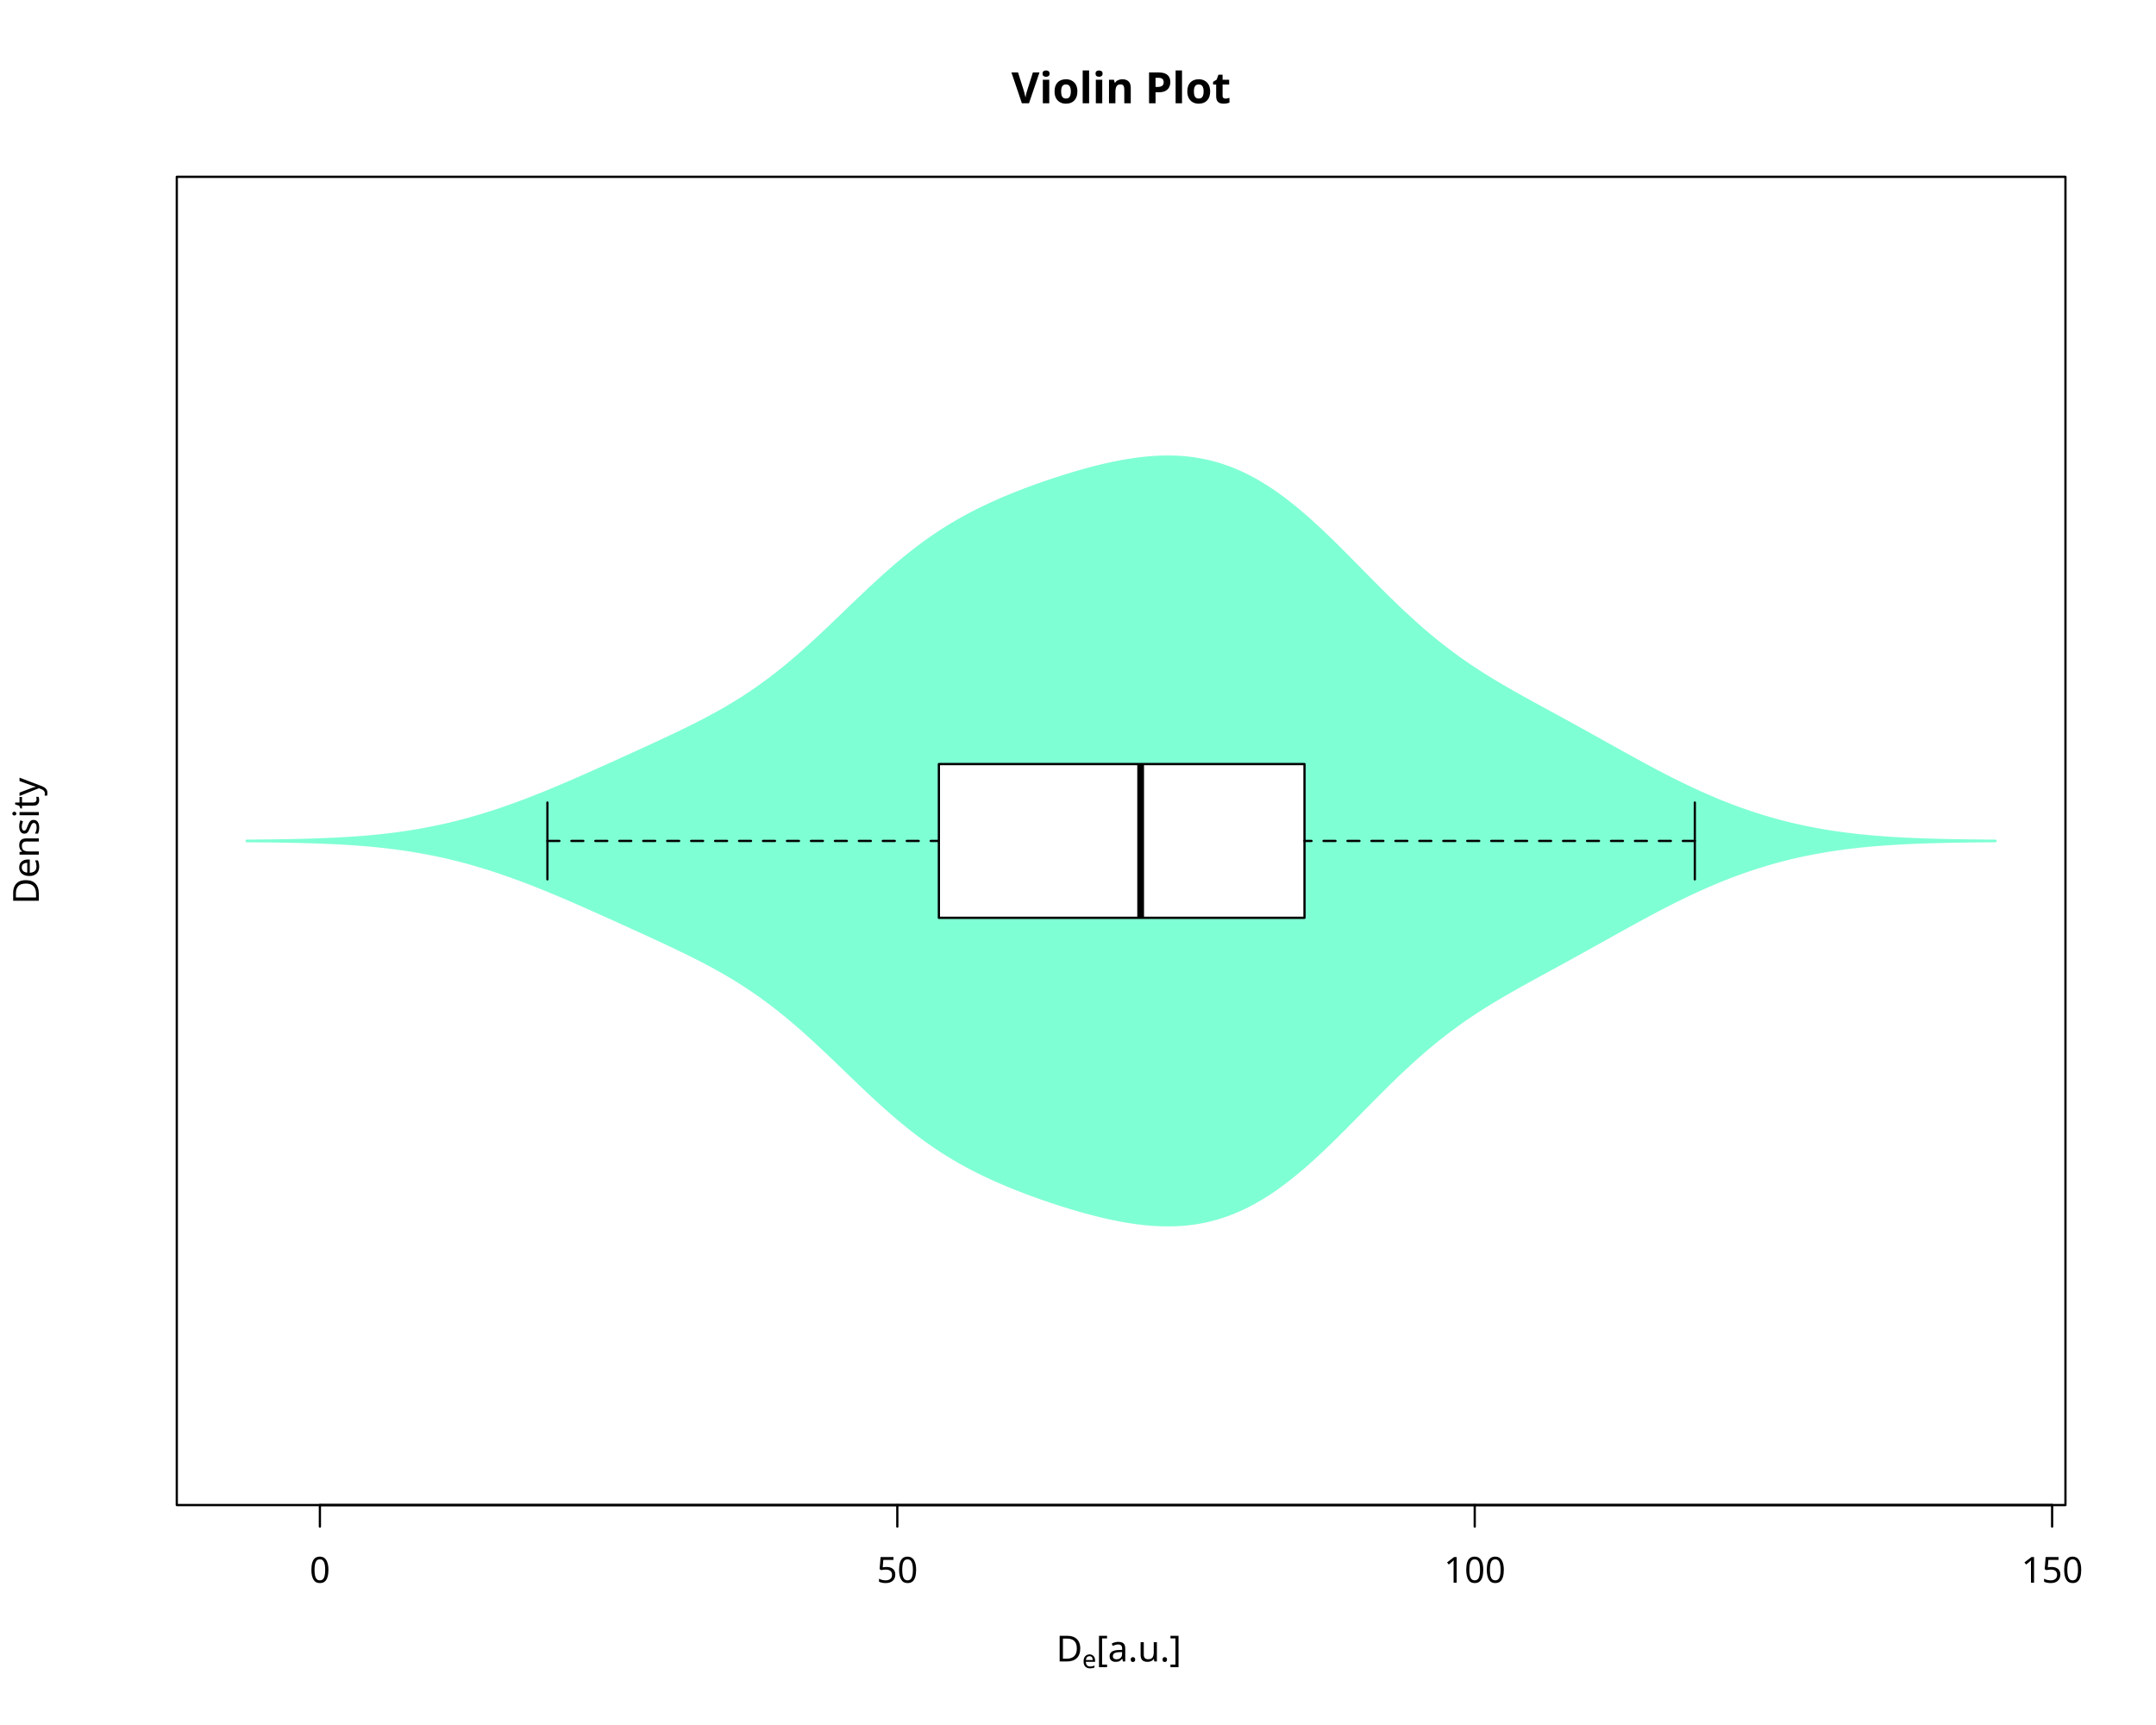
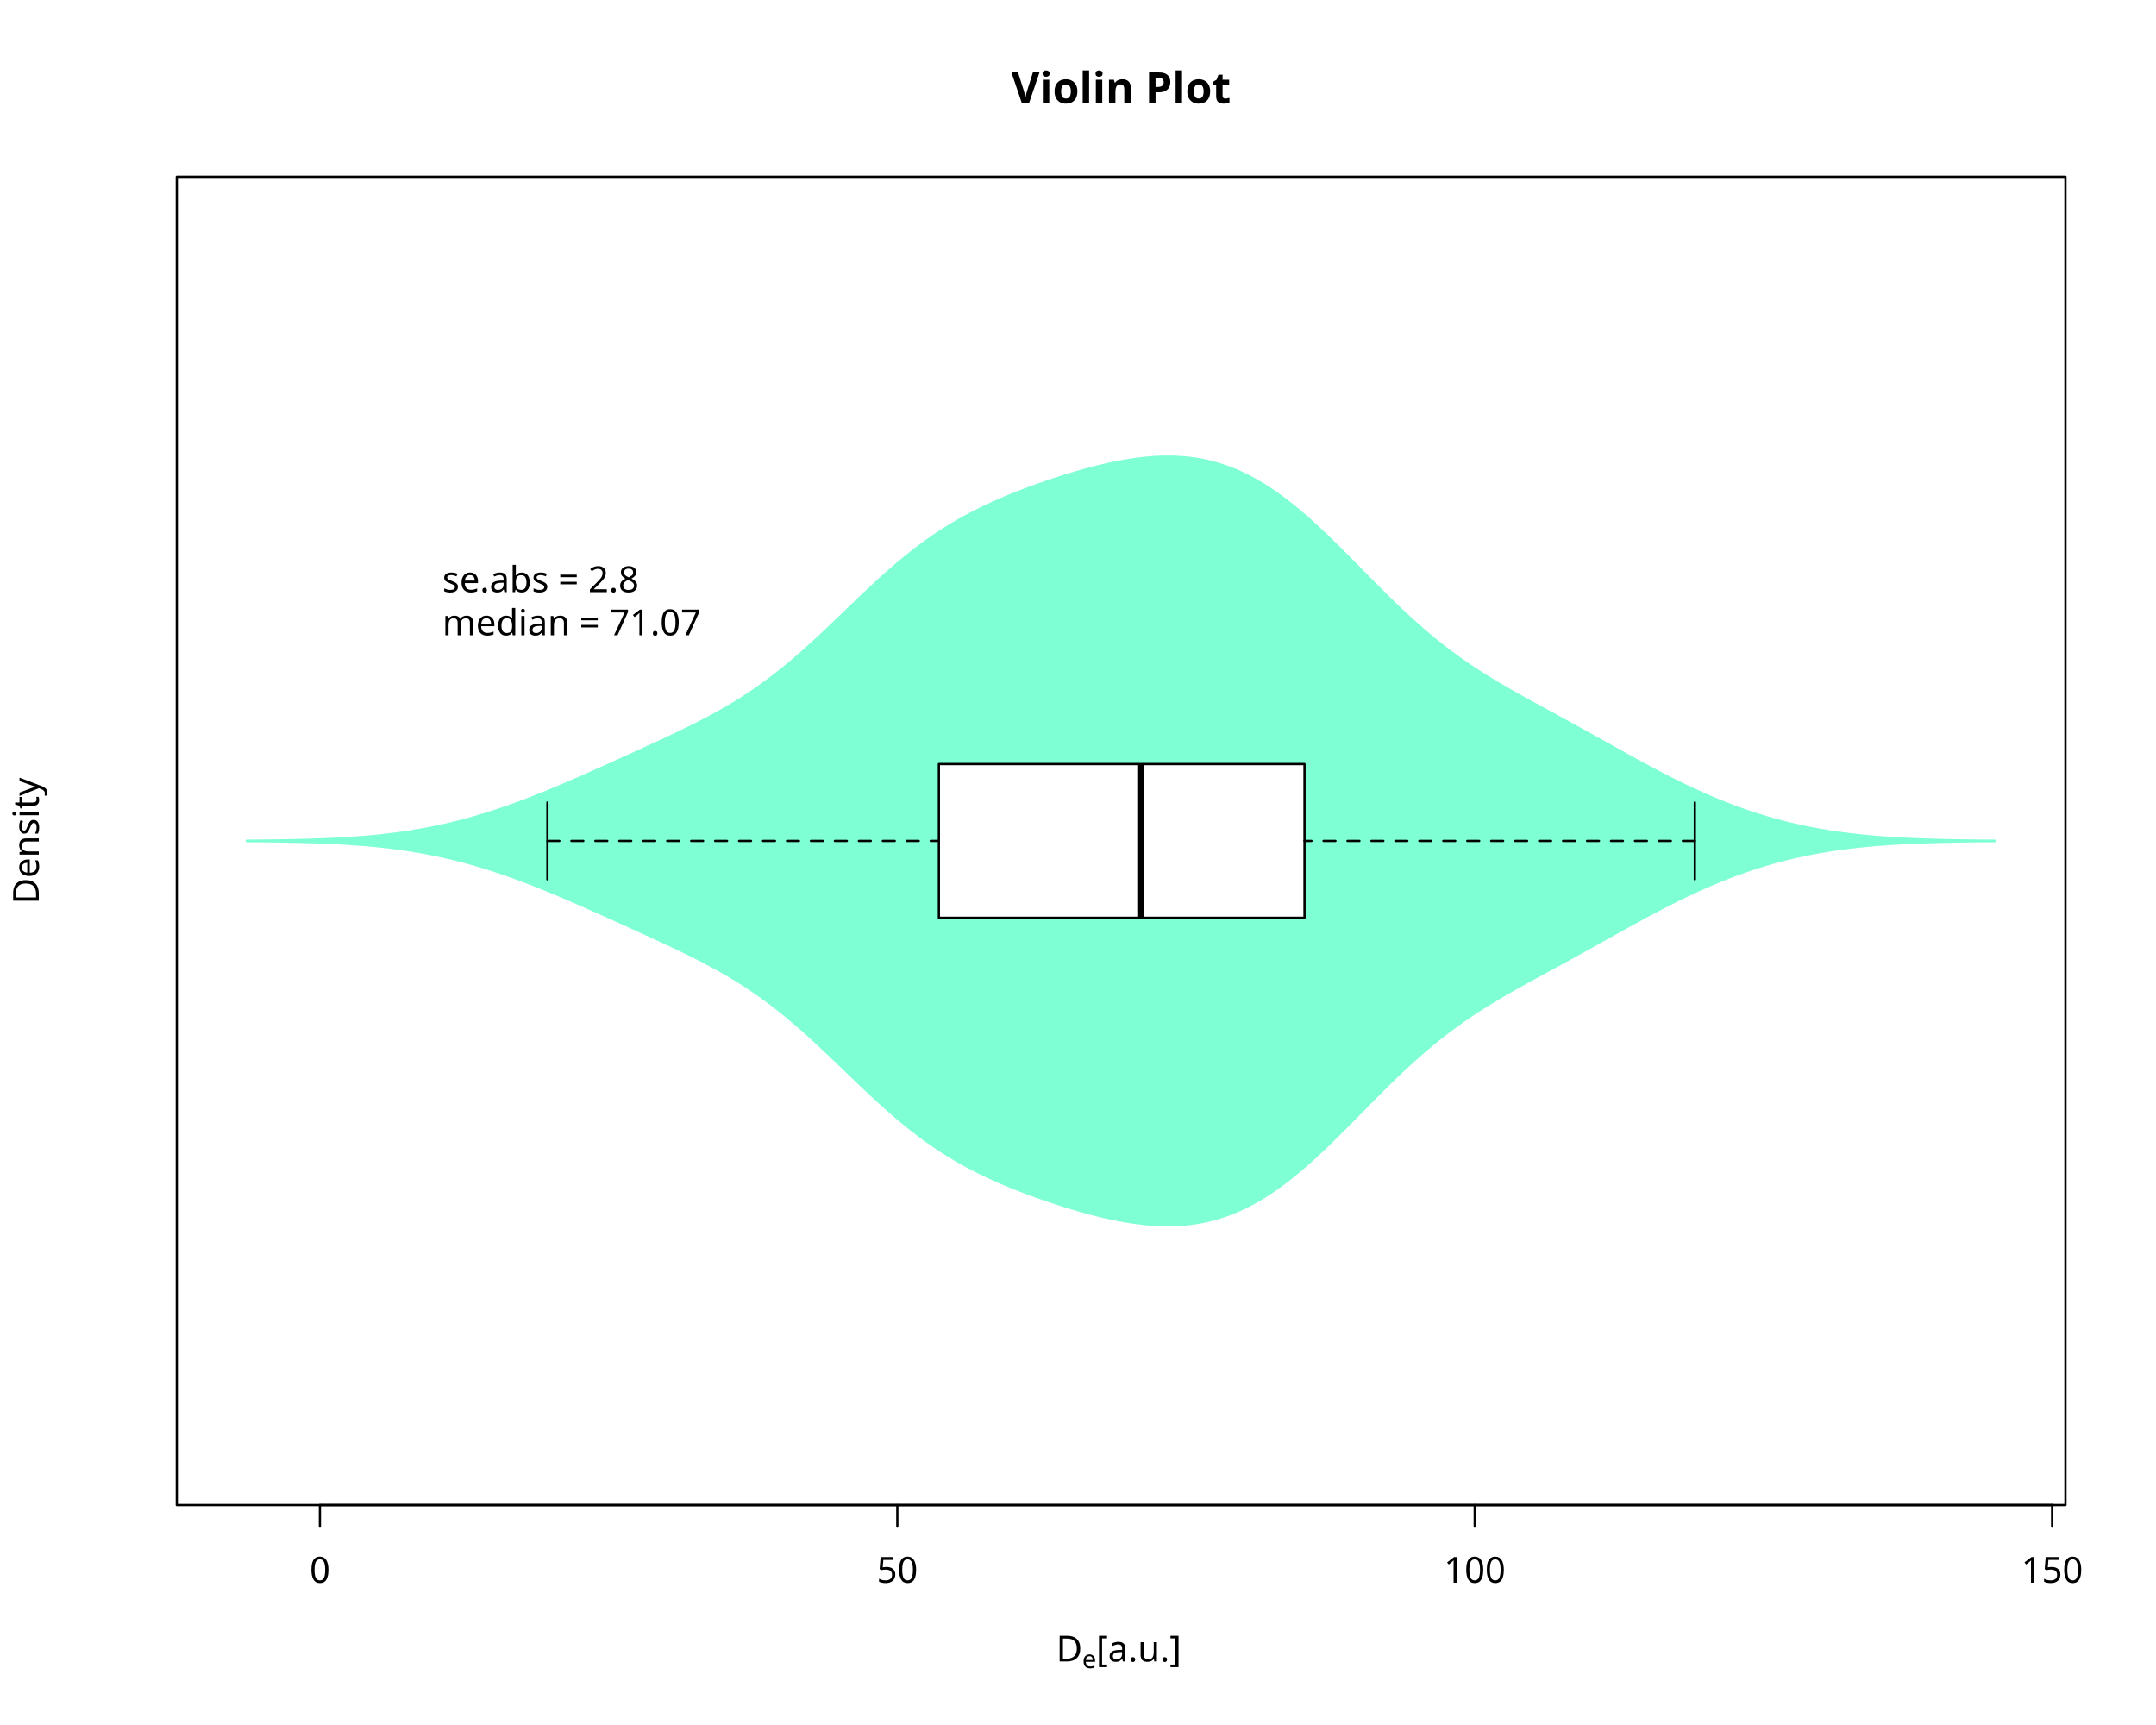
<svg xmlns="http://www.w3.org/2000/svg" class="svglite" data-engine-version="2.0" width="720.00pt" height="576.00pt" viewBox="0 0 720.00 576.00">
  <defs>
    <style type="text/css">
    .svglite line, .svglite polyline, .svglite polygon, .svglite path, .svglite rect, .svglite circle {
      fill: none;
      stroke: #000000;
      stroke-linecap: round;
      stroke-linejoin: round;
      stroke-miterlimit: 10.00;
    }
  </style>
  </defs>
  <rect width="100%" height="100%" style="stroke: none; fill: #FFFFFF;" />
  <defs>
    <clipPath id="cpMC4wMHw3MjAuMDB8MC4wMHw1NzYuMDA=">
      <rect x="0.00" y="0.00" width="720.00" height="576.00" />
    </clipPath>
  </defs>
  <g clip-path="url(#cpMC4wMHw3MjAuMDB8MC4wMHw1NzYuMDA=)">
    <line x1="106.83" y1="502.56" x2="685.31" y2="502.56" style="stroke-width: 0.75;" />
    <line x1="106.83" y1="502.56" x2="106.83" y2="509.76" style="stroke-width: 0.75;" />
    <line x1="299.66" y1="502.56" x2="299.66" y2="509.76" style="stroke-width: 0.75;" />
    <line x1="492.49" y1="502.56" x2="492.49" y2="509.76" style="stroke-width: 0.75;" />
    <line x1="685.31" y1="502.56" x2="685.31" y2="509.76" style="stroke-width: 0.75;" />
    <text x="106.83" y="528.48" text-anchor="middle" style="font-size: 12.00px; font-family: sans;" textLength="6.67px" lengthAdjust="spacingAndGlyphs">0</text>
    <text x="299.66" y="528.48" text-anchor="middle" style="font-size: 12.00px; font-family: sans;" textLength="13.35px" lengthAdjust="spacingAndGlyphs">50</text>
    <text x="492.49" y="528.48" text-anchor="middle" style="font-size: 12.00px; font-family: sans;" textLength="20.02px" lengthAdjust="spacingAndGlyphs">100</text>
    <text x="685.31" y="528.48" text-anchor="middle" style="font-size: 12.00px; font-family: sans;" textLength="20.02px" lengthAdjust="spacingAndGlyphs">150</text>
    <polygon points="59.04,502.56 689.76,502.56 689.76,59.04 59.04,59.04 " style="stroke-width: 0.75; fill: none;" />
    <text x="374.40" y="34.48" text-anchor="middle" style="font-size: 14.40px; font-weight: bold; font-family: sans;" textLength="64.03px" lengthAdjust="spacingAndGlyphs">Violin Plot</text>
    <text x="352.72" y="554.79" style="font-size: 12.00px; font-family: sans;" textLength="8.67px" lengthAdjust="spacingAndGlyphs">D</text>
    <text x="361.39" y="557.01" style="font-size: 8.40px; font-family: sans;" textLength="4.67px" lengthAdjust="spacingAndGlyphs">e</text>
    <text x="366.06" y="554.79" style="font-size: 12.00px; font-family: sans;" textLength="30.02px" lengthAdjust="spacingAndGlyphs"> [a.u.]</text>
    <text transform="translate(12.96,280.80) rotate(-90)" text-anchor="middle" style="font-size: 12.00px; font-family: sans;" textLength="40.02px" lengthAdjust="spacingAndGlyphs">Density</text>
  </g>
  <defs>
    <clipPath id="cpNTkuMDR8Njg5Ljc2fDU5LjA0fDUwMi41Ng==">
      <rect x="59.04" y="59.04" width="630.72" height="443.52" />
    </clipPath>
  </defs>
  <g clip-path="url(#cpNTkuMDR8Njg5Ljc2fDU5LjA0fDUwMi41Ng==)">
    <polygon points="82.40,280.73 83.54,280.72 84.69,280.71 85.83,280.70 86.97,280.69 88.11,280.68 89.26,280.67 90.40,280.66 91.54,280.64 92.69,280.63 93.83,280.61 94.97,280.59 96.11,280.57 97.26,280.55 98.40,280.53 99.54,280.50 100.69,280.47 101.83,280.44 102.97,280.41 104.11,280.38 105.26,280.34 106.40,280.30 107.54,280.26 108.69,280.21 109.83,280.16 110.97,280.11 112.11,280.06 113.26,280.00 114.40,279.93 115.54,279.87 116.69,279.79 117.83,279.72 118.97,279.64 120.11,279.55 121.26,279.46 122.40,279.37 123.54,279.27 124.69,279.16 125.83,279.05 126.97,278.93 128.11,278.81 129.26,278.68 130.40,278.54 131.54,278.40 132.69,278.25 133.83,278.09 134.97,277.93 136.11,277.76 137.26,277.58 138.40,277.39 139.54,277.20 140.69,277.00 141.83,276.79 142.97,276.58 144.11,276.35 145.26,276.12 146.40,275.88 147.54,275.63 148.69,275.38 149.83,275.11 150.97,274.84 152.11,274.56 153.26,274.27 154.40,273.97 155.54,273.67 156.69,273.36 157.83,273.03 158.97,272.70 160.11,272.37 161.26,272.02 162.40,271.67 163.54,271.31 164.69,270.94 165.83,270.56 166.97,270.18 168.11,269.79 169.26,269.40 170.40,268.99 171.54,268.58 172.69,268.16 173.83,267.74 174.97,267.31 176.11,266.88 177.26,266.43 178.40,265.99 179.54,265.53 180.69,265.08 181.83,264.62 182.97,264.15 184.11,263.68 185.26,263.20 186.40,262.72 187.54,262.24 188.69,261.75 189.83,261.26 190.97,260.77 192.11,260.27 193.26,259.77 194.40,259.27 195.54,258.77 196.69,258.26 197.83,257.75 198.97,257.24 200.11,256.73 201.26,256.22 202.40,255.71 203.54,255.19 204.69,254.68 205.83,254.16 206.97,253.64 208.11,253.12 209.26,252.60 210.40,252.08 211.54,251.56 212.69,251.04 213.83,250.52 214.97,250.00 216.11,249.47 217.26,248.95 218.40,248.42 219.54,247.89 220.69,247.36 221.83,246.83 222.97,246.29 224.11,245.75 225.26,245.21 226.40,244.66 227.54,244.11 228.69,243.56 229.83,243.00 230.97,242.43 232.11,241.86 233.26,241.28 234.40,240.69 235.54,240.09 236.69,239.49 237.83,238.87 238.97,238.25 240.11,237.61 241.26,236.97 242.40,236.31 243.54,235.64 244.69,234.95 245.83,234.25 246.97,233.54 248.11,232.82 249.26,232.07 250.40,231.32 251.54,230.54 252.69,229.75 253.83,228.95 254.97,228.13 256.11,227.28 257.26,226.43 258.40,225.56 259.54,224.66 260.69,223.76 261.83,222.84 262.97,221.90 264.11,220.94 265.26,219.97 266.40,218.99 267.54,217.99 268.69,216.98 269.83,215.95 270.97,214.91 272.11,213.87 273.26,212.81 274.40,211.74 275.54,210.66 276.69,209.58 277.83,208.49 278.97,207.40 280.11,206.30 281.26,205.20 282.40,204.10 283.54,203.00 284.69,201.90 285.83,200.81 286.97,199.71 288.11,198.63 289.26,197.55 290.40,196.47 291.54,195.41 292.69,194.35 293.83,193.31 294.97,192.27 296.11,191.25 297.26,190.25 298.40,189.25 299.54,188.28 300.69,187.31 301.83,186.37 302.97,185.44 304.11,184.53 305.26,183.63 306.40,182.76 307.54,181.90 308.69,181.06 309.83,180.24 310.97,179.44 312.11,178.65 313.26,177.89 314.40,177.14 315.54,176.41 316.69,175.70 317.83,175.01 318.97,174.33 320.11,173.66 321.26,173.02 322.40,172.39 323.54,171.77 324.69,171.18 325.83,170.59 326.97,170.02 328.11,169.46 329.26,168.92 330.40,168.38 331.54,167.86 332.69,167.35 333.83,166.84 334.97,166.35 336.11,165.87 337.26,165.40 338.40,164.93 339.54,164.48 340.69,164.03 341.83,163.59 342.97,163.16 344.11,162.73 345.26,162.31 346.40,161.90 347.54,161.50 348.69,161.10 349.83,160.71 350.97,160.32 352.11,159.94 353.26,159.57 354.40,159.20 355.54,158.84 356.69,158.49 357.83,158.14 358.97,157.80 360.11,157.47 361.26,157.14 362.40,156.82 363.54,156.51 364.69,156.21 365.83,155.92 366.97,155.63 368.11,155.36 369.26,155.09 370.40,154.84 371.54,154.59 372.69,154.36 373.83,154.13 374.97,153.92 376.11,153.72 377.26,153.54 378.40,153.36 379.54,153.20 380.69,153.06 381.83,152.92 382.97,152.81 384.11,152.71 385.26,152.62 386.40,152.56 387.54,152.51 388.69,152.48 389.83,152.47 390.97,152.47 392.11,152.50 393.26,152.55 394.40,152.62 395.54,152.70 396.69,152.81 397.83,152.95 398.97,153.11 400.11,153.28 401.26,153.49 402.40,153.72 403.54,153.97 404.69,154.26 405.83,154.56 406.97,154.89 408.11,155.25 409.26,155.64 410.40,156.04 411.54,156.49 412.69,156.96 413.83,157.45 414.97,157.97 416.11,158.52 417.26,159.10 418.40,159.70 419.54,160.34 420.69,161.00 421.83,161.68 422.97,162.40 424.11,163.14 425.26,163.90 426.40,164.70 427.54,165.52 428.69,166.36 429.83,167.23 430.97,168.13 432.11,169.04 433.26,169.98 434.40,170.94 435.54,171.91 436.69,172.91 437.83,173.93 438.97,174.97 440.11,176.02 441.26,177.09 442.40,178.17 443.54,179.26 444.69,180.37 445.83,181.49 446.97,182.62 448.11,183.76 449.26,184.90 450.40,186.05 451.54,187.21 452.69,188.36 453.83,189.52 454.97,190.69 456.11,191.84 457.26,193.00 458.40,194.16 459.54,195.31 460.69,196.46 461.83,197.60 462.97,198.73 464.11,199.85 465.26,200.96 466.40,202.07 467.54,203.16 468.69,204.24 469.83,205.30 470.97,206.35 472.11,207.39 473.26,208.42 474.40,209.42 475.54,210.42 476.69,211.40 477.83,212.35 478.97,213.30 480.11,214.23 481.26,215.14 482.40,216.03 483.54,216.91 484.69,217.77 485.83,218.61 486.97,219.45 488.11,220.26 489.26,221.06 490.40,221.84 491.54,222.61 492.69,223.37 493.83,224.11 494.97,224.84 496.11,225.56 497.26,226.27 498.40,226.97 499.54,227.66 500.69,228.34 501.83,229.01 502.97,229.67 504.11,230.33 505.26,230.98 506.40,231.63 507.54,232.27 508.69,232.91 509.83,233.54 510.97,234.17 512.11,234.80 513.26,235.42 514.40,236.05 515.54,236.67 516.69,237.29 517.83,237.92 518.97,238.54 520.11,239.16 521.26,239.79 522.40,240.41 523.54,241.04 524.69,241.67 525.83,242.30 526.97,242.93 528.11,243.56 529.26,244.19 530.40,244.82 531.54,245.46 532.69,246.10 533.83,246.73 534.97,247.37 536.11,248.01 537.26,248.64 538.40,249.28 539.54,249.92 540.69,250.55 541.83,251.19 542.97,251.82 544.11,252.45 545.26,253.08 546.40,253.71 547.54,254.33 548.69,254.95 549.83,255.57 550.97,256.18 552.11,256.79 553.26,257.40 554.40,257.99 555.54,258.59 556.69,259.18 557.83,259.76 558.97,260.33 560.11,260.91 561.26,261.47 562.40,262.02 563.54,262.57 564.69,263.11 565.83,263.65 566.97,264.17 568.11,264.69 569.26,265.20 570.40,265.70 571.54,266.19 572.69,266.67 573.83,267.15 574.97,267.62 576.11,268.07 577.26,268.52 578.40,268.96 579.54,269.39 580.69,269.81 581.83,270.22 582.97,270.62 584.11,271.01 585.26,271.40 586.40,271.77 587.54,272.13 588.69,272.49 589.83,272.83 590.97,273.17 592.11,273.49 593.26,273.81 594.40,274.12 595.54,274.42 596.69,274.71 597.83,274.99 598.97,275.26 600.11,275.52 601.26,275.77 602.40,276.02 603.54,276.26 604.69,276.49 605.83,276.71 606.97,276.92 608.11,277.12 609.26,277.32 610.40,277.51 611.54,277.69 612.69,277.86 613.83,278.03 614.97,278.18 616.11,278.34 617.26,278.48 618.40,278.62 619.54,278.75 620.69,278.88 621.83,279.00 622.97,279.11 624.11,279.22 625.26,279.32 626.40,279.42 627.54,279.51 628.69,279.60 629.83,279.68 630.97,279.76 632.11,279.83 633.26,279.90 634.40,279.96 635.54,280.02 636.69,280.08 637.83,280.13 638.97,280.19 640.11,280.23 641.26,280.28 642.40,280.32 643.54,280.36 644.69,280.39 645.83,280.42 646.97,280.46 648.11,280.48 649.26,280.51 650.40,280.54 651.54,280.56 652.69,280.58 653.83,280.60 654.97,280.62 656.11,280.63 657.26,280.65 658.40,280.66 659.54,280.67 660.69,280.69 661.83,280.70 662.97,280.71 664.11,280.72 665.26,280.72 666.40,280.73 666.40,280.87 665.26,280.88 664.11,280.88 662.97,280.89 661.83,280.90 660.69,280.91 659.54,280.93 658.40,280.94 657.26,280.95 656.11,280.97 654.97,280.98 653.83,281.00 652.69,281.02 651.54,281.04 650.40,281.06 649.26,281.09 648.11,281.12 646.97,281.14 645.83,281.18 644.69,281.21 643.54,281.24 642.40,281.28 641.26,281.32 640.11,281.37 638.97,281.41 637.83,281.47 636.69,281.52 635.54,281.58 634.40,281.64 633.26,281.70 632.11,281.77 630.97,281.84 629.83,281.92 628.69,282.00 627.54,282.09 626.40,282.18 625.26,282.28 624.11,282.38 622.97,282.49 621.83,282.60 620.69,282.72 619.54,282.85 618.40,282.98 617.26,283.12 616.11,283.26 614.97,283.42 613.83,283.57 612.69,283.74 611.54,283.91 610.40,284.09 609.26,284.28 608.11,284.48 606.97,284.68 605.83,284.89 604.69,285.11 603.54,285.34 602.40,285.58 601.26,285.83 600.11,286.08 598.97,286.34 597.83,286.61 596.69,286.89 595.54,287.18 594.40,287.48 593.26,287.79 592.11,288.11 590.97,288.43 589.83,288.77 588.69,289.11 587.54,289.47 586.40,289.83 585.26,290.20 584.11,290.59 582.97,290.98 581.83,291.38 580.69,291.79 579.54,292.21 578.40,292.64 577.26,293.08 576.11,293.53 574.97,293.98 573.83,294.45 572.69,294.93 571.54,295.41 570.40,295.90 569.26,296.40 568.11,296.91 566.97,297.43 565.83,297.95 564.69,298.49 563.54,299.03 562.40,299.58 561.26,300.13 560.11,300.69 558.97,301.27 557.83,301.84 556.69,302.42 555.54,303.01 554.40,303.61 553.26,304.20 552.11,304.81 550.97,305.42 549.83,306.03 548.69,306.65 547.54,307.27 546.40,307.89 545.26,308.52 544.11,309.15 542.97,309.78 541.83,310.41 540.69,311.05 539.54,311.68 538.40,312.32 537.26,312.96 536.11,313.59 534.97,314.23 533.83,314.87 532.69,315.50 531.54,316.14 530.40,316.78 529.26,317.41 528.11,318.04 526.97,318.67 525.83,319.30 524.69,319.93 523.54,320.56 522.40,321.19 521.26,321.81 520.11,322.44 518.97,323.06 517.83,323.68 516.69,324.31 515.54,324.93 514.40,325.55 513.26,326.18 512.11,326.80 510.97,327.43 509.83,328.06 508.69,328.69 507.54,329.33 506.40,329.97 505.26,330.62 504.11,331.27 502.97,331.93 501.83,332.59 500.69,333.26 499.54,333.94 498.40,334.63 497.26,335.33 496.11,336.04 494.97,336.76 493.83,337.49 492.69,338.23 491.54,338.99 490.40,339.76 489.26,340.54 488.11,341.34 486.97,342.15 485.83,342.99 484.69,343.83 483.54,344.69 482.40,345.57 481.26,346.46 480.11,347.37 478.97,348.30 477.83,349.25 476.69,350.20 475.54,351.18 474.40,352.18 473.26,353.18 472.11,354.21 470.97,355.25 469.83,356.30 468.69,357.36 467.54,358.44 466.40,359.53 465.26,360.64 464.11,361.75 462.97,362.87 461.83,364.00 460.69,365.14 459.54,366.29 458.40,367.44 457.26,368.60 456.11,369.76 454.97,370.91 453.83,372.08 452.69,373.24 451.54,374.39 450.40,375.55 449.26,376.70 448.11,377.84 446.97,378.98 445.83,380.11 444.69,381.23 443.54,382.34 442.40,383.43 441.26,384.51 440.11,385.58 438.97,386.63 437.83,387.67 436.69,388.69 435.54,389.69 434.40,390.66 433.26,391.62 432.11,392.56 430.97,393.47 429.83,394.37 428.69,395.24 427.54,396.08 426.40,396.90 425.26,397.70 424.11,398.46 422.97,399.20 421.83,399.92 420.69,400.60 419.54,401.26 418.40,401.90 417.26,402.50 416.11,403.08 414.97,403.63 413.83,404.15 412.69,404.64 411.54,405.11 410.40,405.56 409.26,405.96 408.11,406.35 406.97,406.71 405.83,407.04 404.69,407.34 403.54,407.63 402.40,407.88 401.26,408.11 400.11,408.32 398.97,408.49 397.83,408.65 396.69,408.79 395.54,408.90 394.40,408.98 393.26,409.05 392.11,409.10 390.97,409.13 389.83,409.13 388.69,409.12 387.54,409.09 386.40,409.04 385.26,408.98 384.11,408.89 382.97,408.79 381.83,408.68 380.69,408.54 379.54,408.40 378.40,408.24 377.26,408.06 376.11,407.88 374.97,407.68 373.83,407.47 372.69,407.24 371.54,407.01 370.40,406.76 369.26,406.51 368.11,406.24 366.97,405.97 365.83,405.68 364.69,405.39 363.54,405.09 362.40,404.78 361.26,404.46 360.11,404.13 358.97,403.80 357.83,403.46 356.69,403.11 355.54,402.76 354.40,402.40 353.26,402.03 352.11,401.66 350.97,401.28 349.83,400.89 348.69,400.50 347.54,400.10 346.40,399.70 345.26,399.29 344.11,398.87 342.97,398.44 341.83,398.01 340.69,397.57 339.54,397.12 338.40,396.67 337.26,396.20 336.11,395.73 334.97,395.25 333.83,394.76 332.69,394.25 331.54,393.74 330.40,393.22 329.26,392.68 328.11,392.14 326.97,391.58 325.83,391.01 324.69,390.42 323.54,389.83 322.40,389.21 321.26,388.58 320.11,387.94 318.97,387.27 317.83,386.59 316.69,385.90 315.54,385.19 314.40,384.46 313.26,383.71 312.11,382.95 310.97,382.16 309.83,381.36 308.69,380.54 307.54,379.70 306.40,378.84 305.26,377.97 304.11,377.07 302.97,376.16 301.83,375.23 300.69,374.29 299.54,373.32 298.40,372.35 297.26,371.35 296.11,370.35 294.97,369.33 293.83,368.29 292.69,367.25 291.54,366.19 290.40,365.13 289.26,364.05 288.11,362.97 286.97,361.89 285.83,360.79 284.69,359.70 283.54,358.60 282.40,357.50 281.26,356.40 280.11,355.30 278.97,354.20 277.83,353.11 276.69,352.02 275.54,350.94 274.40,349.86 273.26,348.79 272.11,347.73 270.97,346.69 269.83,345.65 268.69,344.62 267.54,343.61 266.40,342.61 265.26,341.63 264.11,340.66 262.97,339.70 261.83,338.76 260.69,337.84 259.54,336.94 258.40,336.04 257.26,335.17 256.11,334.32 254.97,333.47 253.83,332.65 252.69,331.85 251.54,331.06 250.40,330.28 249.26,329.53 248.11,328.78 246.97,328.06 245.83,327.35 244.69,326.65 243.54,325.96 242.40,325.29 241.26,324.63 240.11,323.99 238.97,323.35 237.83,322.73 236.69,322.11 235.54,321.51 234.40,320.91 233.26,320.32 232.11,319.74 230.97,319.17 229.83,318.60 228.69,318.04 227.54,317.49 226.40,316.94 225.26,316.39 224.11,315.85 222.97,315.31 221.83,314.77 220.69,314.24 219.54,313.71 218.40,313.18 217.26,312.65 216.11,312.13 214.97,311.60 213.83,311.08 212.69,310.56 211.54,310.04 210.40,309.52 209.26,309.00 208.11,308.48 206.97,307.96 205.83,307.44 204.69,306.92 203.54,306.41 202.40,305.89 201.26,305.38 200.11,304.87 198.97,304.36 197.83,303.85 196.69,303.34 195.54,302.83 194.40,302.33 193.26,301.83 192.11,301.33 190.97,300.83 189.83,300.34 188.69,299.85 187.54,299.36 186.40,298.88 185.26,298.40 184.11,297.92 182.97,297.45 181.83,296.98 180.69,296.52 179.54,296.07 178.40,295.61 177.26,295.17 176.11,294.72 174.97,294.29 173.83,293.86 172.69,293.44 171.54,293.02 170.40,292.61 169.26,292.20 168.11,291.81 166.97,291.42 165.83,291.04 164.69,290.66 163.54,290.29 162.40,289.93 161.26,289.58 160.11,289.23 158.97,288.90 157.83,288.57 156.69,288.24 155.54,287.93 154.40,287.63 153.26,287.33 152.11,287.04 150.97,286.76 149.83,286.49 148.69,286.22 147.54,285.97 146.40,285.72 145.26,285.48 144.11,285.25 142.97,285.02 141.83,284.81 140.69,284.60 139.54,284.40 138.40,284.21 137.26,284.02 136.11,283.84 134.97,283.67 133.83,283.51 132.69,283.35 131.54,283.20 130.40,283.06 129.26,282.92 128.11,282.79 126.97,282.67 125.83,282.55 124.69,282.44 123.54,282.33 122.40,282.23 121.26,282.14 120.11,282.05 118.97,281.96 117.83,281.88 116.69,281.81 115.54,281.73 114.40,281.67 113.26,281.60 112.11,281.54 110.97,281.49 109.83,281.44 108.69,281.39 107.54,281.34 106.40,281.30 105.26,281.26 104.11,281.22 102.97,281.19 101.83,281.16 100.69,281.13 99.54,281.10 98.40,281.07 97.26,281.05 96.11,281.03 94.97,281.01 93.83,280.99 92.69,280.97 91.54,280.96 90.40,280.94 89.26,280.93 88.11,280.92 86.97,280.91 85.83,280.90 84.69,280.89 83.54,280.88 82.40,280.87 " style="stroke-width: 0.75; stroke: #7FFFD4; fill: #7FFFD4;" />
    <polygon points="313.54,306.47 313.54,255.13 435.64,255.13 435.64,306.47 " style="stroke-width: 0.75; stroke: none; fill: #FFFFFF;" />
    <line x1="380.92" y1="306.47" x2="380.92" y2="255.13" style="stroke-width: 2.25; stroke-linecap: butt;" />
    <line x1="182.81" y1="280.80" x2="313.54" y2="280.80" style="stroke-width: 0.75; stroke-dasharray: 4.00,4.00;" />
    <line x1="565.99" y1="280.80" x2="435.64" y2="280.80" style="stroke-width: 0.75; stroke-dasharray: 4.00,4.00;" />
    <line x1="182.81" y1="293.63" x2="182.81" y2="267.97" style="stroke-width: 0.75;" />
    <line x1="565.99" y1="293.63" x2="565.99" y2="267.97" style="stroke-width: 0.75;" />
    <polygon points="313.54,306.47 313.54,255.13 435.64,255.13 435.64,306.47 " style="stroke-width: 0.75; fill: none;" />
  </g>
  <g clip-path="url(#cpMC4wMHw3MjAuMDB8MC4wMHw1NzYuMDA=)">
</g>
  <g clip-path="url(#cpNTkuMDR8Njg5Ljc2fDU5LjA0fDUwMi41Ng==)">
-     <text x="132.29" y="-726.28" style="font-size: 12.00px; font-family: sans;" textLength="69.06px" lengthAdjust="spacingAndGlyphs">se.abs = 2.8 </text>
-     <text x="132.29" y="-711.88" style="font-size: 12.00px; font-family: sans;" textLength="86.41px" lengthAdjust="spacingAndGlyphs"> median = 71.07</text>
+     <text x="147.72" y="197.72" style="font-size: 12.00px; font-family: sans;" textLength="69.06px" lengthAdjust="spacingAndGlyphs">se.abs = 2.8 </text>
+     <text x="147.72" y="212.12" style="font-size: 12.00px; font-family: sans;" textLength="86.41px" lengthAdjust="spacingAndGlyphs"> median = 71.07</text>
  </g>
</svg>
